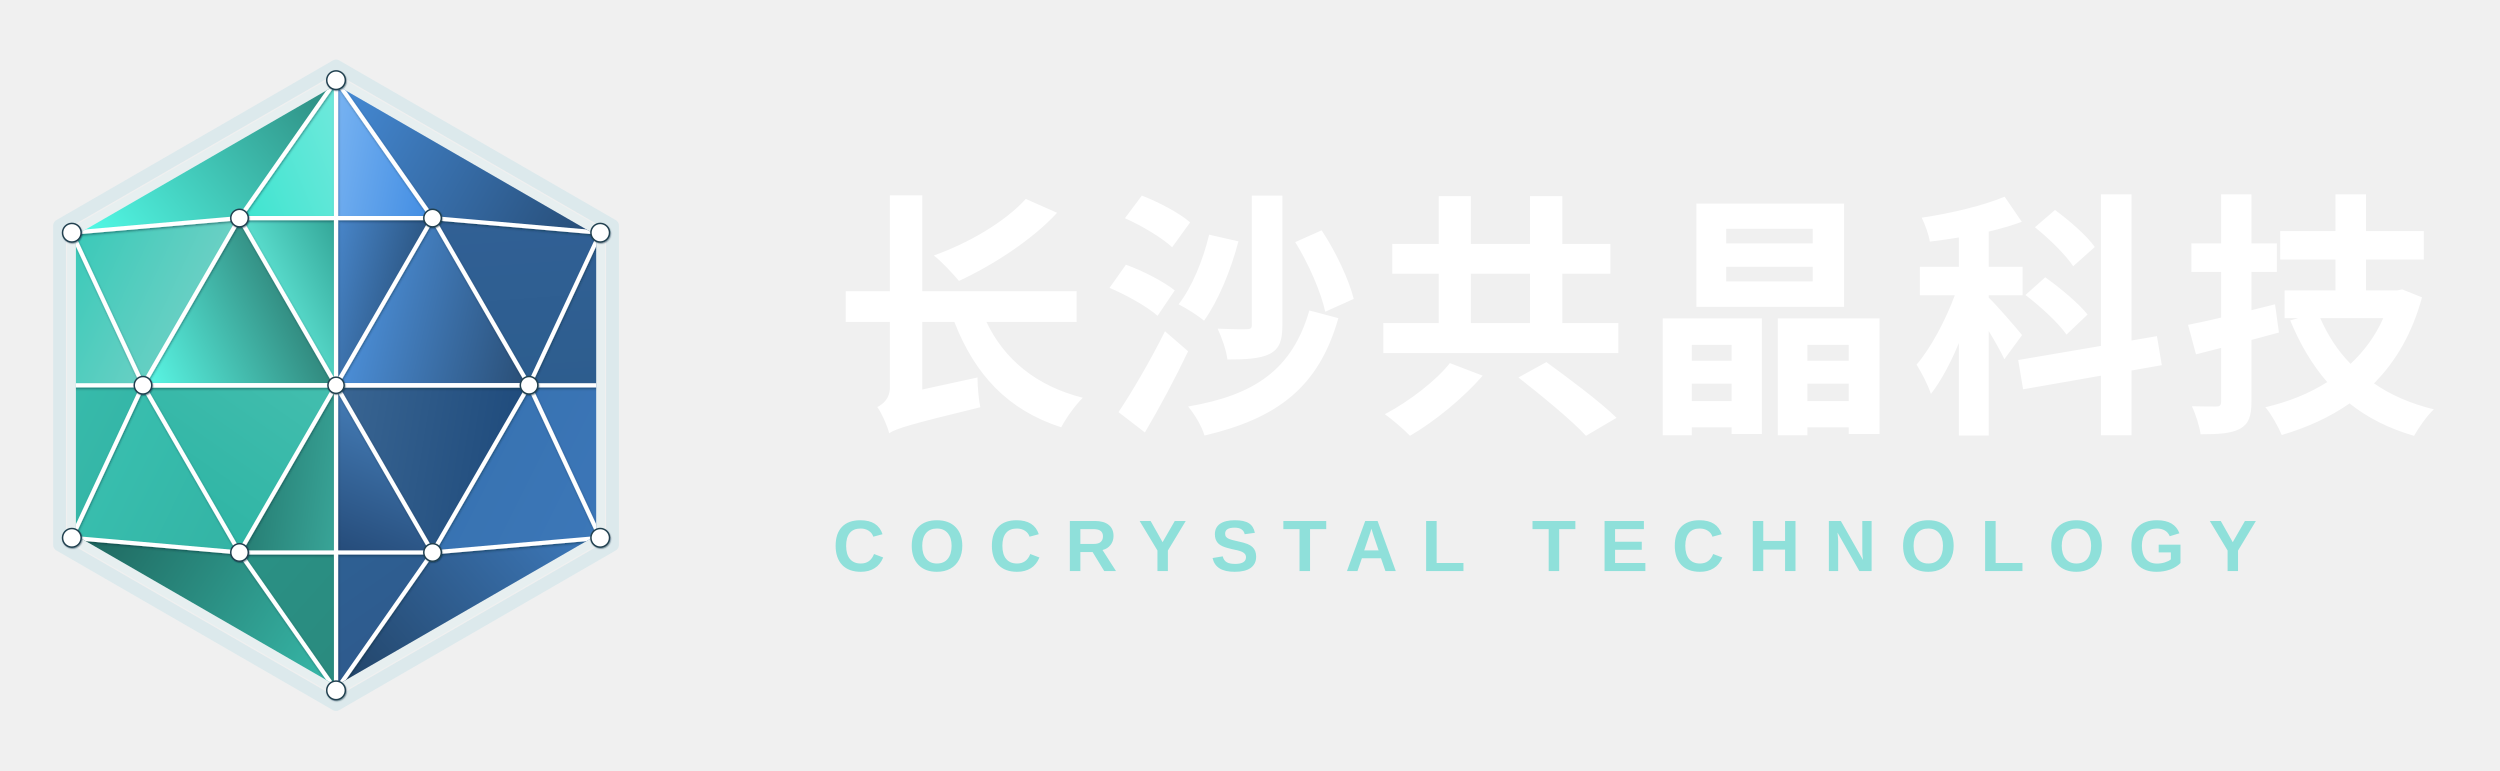
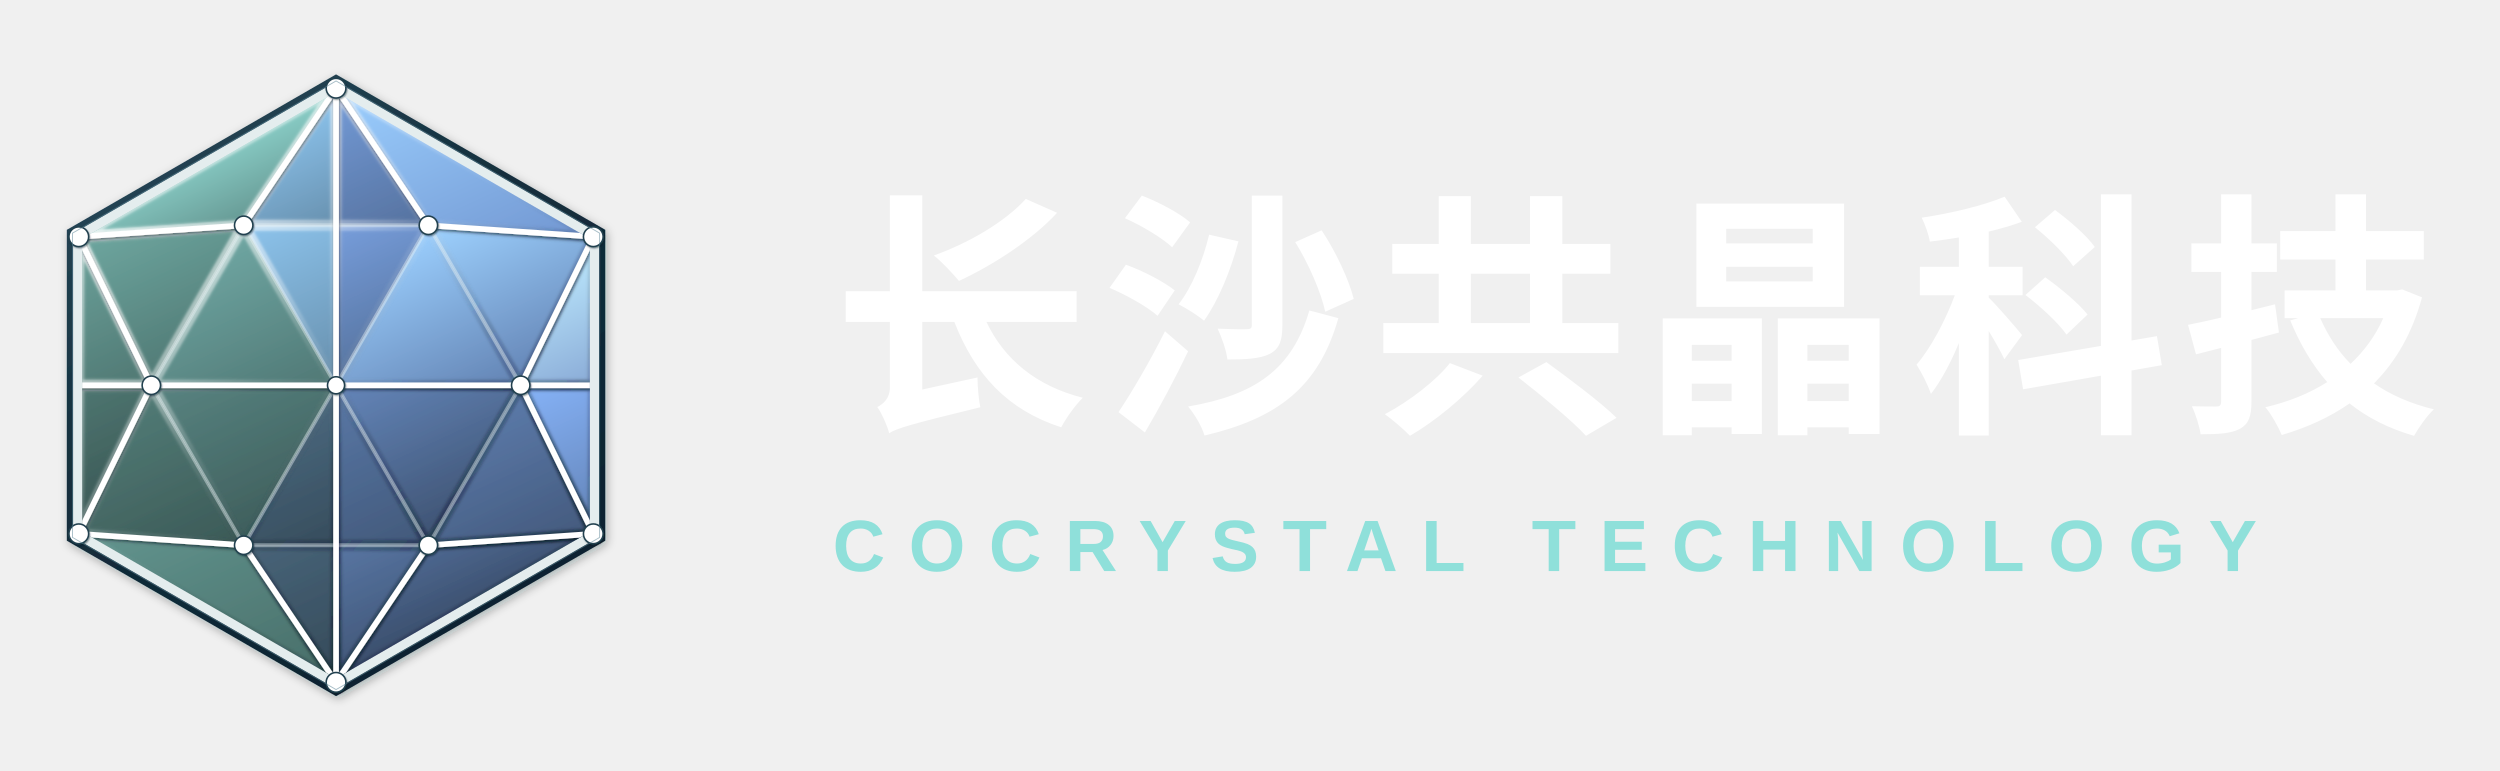
<svg xmlns="http://www.w3.org/2000/svg" viewBox="0 0 584 180" width="584" height="180">
-   <g transform="translate(78.5,90) scale(15.7676)">
+   <g transform="translate(78.5,90) scale(15.3535)">
    <defs>
-       <linearGradient id="f0" gradientUnits="userSpaceOnUse" x1="0.796" y1="0.189" x2="-0.558" y2="-0.133">
-         <stop offset="0" stop-color="#2B5582" />
-         <stop offset="1" stop-color="#4987CB" />
-       </linearGradient>
-       <linearGradient id="f1" gradientUnits="userSpaceOnUse" x1="0.953" y1="-0.448" x2="-0.218" y2="0.102">
-         <stop offset="0" stop-color="#33A597" />
-         <stop offset="1" stop-color="#5ADECE" />
-       </linearGradient>
-       <linearGradient id="f2" gradientUnits="userSpaceOnUse" x1="0" y1="0" x2="-2.343" y2="1.101">
-         <stop offset="0" stop-color="#31887D" />
-         <stop offset="1" stop-color="#5BFAE8" />
-       </linearGradient>
-       <linearGradient id="f3" gradientUnits="userSpaceOnUse" x1="-1.635" y1="2.333" x2="0" y2="0">
-         <stop offset="0" stop-color="#2FB5A5" />
-         <stop offset="1" stop-color="#43BEAE" />
-       </linearGradient>
-       <linearGradient id="f4" gradientUnits="userSpaceOnUse" x1="-0.839" y1="2.149" x2="0" y2="0">
-         <stop offset="0" stop-color="#254B79" />
-         <stop offset="1" stop-color="#457DB7" />
-       </linearGradient>
-       <linearGradient id="f5" gradientUnits="userSpaceOnUse" x1="-1.094" y1="-0.14" x2="0.312" y2="0.04">
-         <stop offset="0" stop-color="#267D73" />
-         <stop offset="1" stop-color="#39A598" />
-       </linearGradient>
-       <linearGradient id="f6" gradientUnits="userSpaceOnUse" x1="2.785" y1="0.456" x2="0" y2="0">
-         <stop offset="0" stop-color="#1F4B7C" />
-         <stop offset="1" stop-color="#3A6693" />
-       </linearGradient>
-       <linearGradient id="f7" gradientUnits="userSpaceOnUse" x1="2.707" y1="0.644" x2="0" y2="0">
-         <stop offset="0" stop-color="#294D74" />
-         <stop offset="1" stop-color="#4C8FD8" />
-       </linearGradient>
-       <linearGradient id="f8" gradientUnits="userSpaceOnUse" x1="0.016" y1="0.213" x2="-0.176" y2="-2.357">
-         <stop offset="0" stop-color="#2C5D8E" />
-         <stop offset="1" stop-color="#316095" />
-       </linearGradient>
-       <linearGradient id="f9" gradientUnits="userSpaceOnUse" x1="0.901" y1="0.179" x2="-0.865" y2="-0.172">
-         <stop offset="0" stop-color="#418CE2" />
-         <stop offset="1" stop-color="#79B4F2" />
-       </linearGradient>
-       <linearGradient id="f10" gradientUnits="userSpaceOnUse" x1="-0.358" y1="0.146" x2="1.583" y2="-0.647">
-         <stop offset="0" stop-color="#3DE4CF" />
-         <stop offset="1" stop-color="#71E9DC" />
-       </linearGradient>
-       <linearGradient id="f11" gradientUnits="userSpaceOnUse" x1="-4.081" y1="-1.904" x2="-2.123" y2="-0.991">
-         <stop offset="0" stop-color="#39C9B8" />
-         <stop offset="1" stop-color="#6AD0C4" />
-       </linearGradient>
-       <linearGradient id="f12" gradientUnits="userSpaceOnUse" x1="-0.16" y1="-0.079" x2="-2.294" y2="-1.14">
-         <stop offset="0" stop-color="#33B3A4" />
-         <stop offset="1" stop-color="#38BEAE" />
-       </linearGradient>
-       <linearGradient id="f13" gradientUnits="userSpaceOnUse" x1="2.127" y1="3.024" x2="1.166" y2="1.657">
-         <stop offset="0" stop-color="#2E5A8D" />
-         <stop offset="1" stop-color="#2E6093" />
-       </linearGradient>
-       <linearGradient id="f14" gradientUnits="userSpaceOnUse" x1="2.247" y1="2.019" x2="0.44" y2="0.395">
-         <stop offset="0" stop-color="#2A8A7E" />
-         <stop offset="1" stop-color="#2A9185" />
-       </linearGradient>
-       <linearGradient id="f15" gradientUnits="userSpaceOnUse" x1="2.135" y1="1.07" x2="4.034" y2="2.022">
-         <stop offset="0" stop-color="#3873B2" />
-         <stop offset="1" stop-color="#3C77B8" />
-       </linearGradient>
-       <linearGradient id="f16" gradientUnits="userSpaceOnUse" x1="1.974" y1="1.13" x2="-1.949" y2="-1.115">
-         <stop offset="0" stop-color="#264B74" />
-         <stop offset="1" stop-color="#468CD8" />
-       </linearGradient>
-       <linearGradient id="f17" gradientUnits="userSpaceOnUse" x1="2.222" y1="-1.849" x2="-1.202" y2="1">
-         <stop offset="0" stop-color="#2D897E" />
-         <stop offset="1" stop-color="#53FEEA" />
-       </linearGradient>
-       <linearGradient id="f18" gradientUnits="userSpaceOnUse" x1="-2.239" y1="-1.112" x2="-3.139" y2="-1.56">
-         <stop offset="0" stop-color="#35B6A7" />
-         <stop offset="1" stop-color="#37BBAB" />
-       </linearGradient>
-       <linearGradient id="f19" gradientUnits="userSpaceOnUse" x1="-4.081" y1="-1.904" x2="-2.349" y2="-1.096">
-         <stop offset="0" stop-color="#39C9B8" />
-         <stop offset="1" stop-color="#69D0C4" />
-       </linearGradient>
-       <linearGradient id="f20" gradientUnits="userSpaceOnUse" x1="-1.695" y1="-1.115" x2="2.075" y2="1.365">
-         <stop offset="0" stop-color="#1E645C" />
-         <stop offset="1" stop-color="#38BBAB" />
-       </linearGradient>
-       <linearGradient id="f21" gradientUnits="userSpaceOnUse" x1="-2.24" y1="1.958" x2="1.099" y2="-0.961">
-         <stop offset="0" stop-color="#214265" />
-         <stop offset="1" stop-color="#3E7ABC" />
-       </linearGradient>
-       <linearGradient id="f22" gradientUnits="userSpaceOnUse" x1="2.286" y1="1.146" x2="4.034" y2="2.022">
-         <stop offset="0" stop-color="#3873B2" />
-         <stop offset="1" stop-color="#3C76B8" />
-       </linearGradient>
-       <linearGradient id="f23" gradientUnits="userSpaceOnUse" x1="0.022" y1="0.291" x2="-0.146" y2="-1.956">
-         <stop offset="0" stop-color="#2D5D8E" />
-         <stop offset="1" stop-color="#316094" />
+       <linearGradient id="f0" gradientUnits="userSpaceOnUse" x1="-0.682" y1="-1.478" x2="0.496" y2="1.074">
+         <stop offset="0" stop-color="#9CD0FF" />
+         <stop offset="1" stop-color="#6282B2" />
+       </linearGradient>
+       <linearGradient id="f1" gradientUnits="userSpaceOnUse" x1="-0.93" y1="-2.015" x2="0" y2="0">
+         <stop offset="0" stop-color="#779EDC" />
+         <stop offset="1" stop-color="#56739F" />
+       </linearGradient>
+       <linearGradient id="f2" gradientUnits="userSpaceOnUse" x1="-1.178" y1="-2.552" x2="0" y2="0">
+         <stop offset="0" stop-color="#8DC4ED" />
+         <stop offset="1" stop-color="#668EAB" />
+       </linearGradient>
+       <linearGradient id="f3" gradientUnits="userSpaceOnUse" x1="-1.178" y1="-2.552" x2="0" y2="0">
+         <stop offset="0" stop-color="#70A8A4" />
+         <stop offset="1" stop-color="#4F7774" />
+       </linearGradient>
+       <linearGradient id="f4" gradientUnits="userSpaceOnUse" x1="-0.496" y1="-1.074" x2="0.682" y2="1.478">
+         <stop offset="0" stop-color="#588481" />
+         <stop offset="1" stop-color="#3E5D5B" />
+       </linearGradient>
+       <linearGradient id="f5" gradientUnits="userSpaceOnUse" x1="0" y1="0" x2="1.178" y2="2.552">
+         <stop offset="0" stop-color="#5A79A8" />
+         <stop offset="1" stop-color="#415879" />
+       </linearGradient>
+       <linearGradient id="f6" gradientUnits="userSpaceOnUse" x1="0" y1="0" x2="0.93" y2="2.015">
+         <stop offset="0" stop-color="#4B697F" />
+         <stop offset="1" stop-color="#364C5C" />
+       </linearGradient>
+       <linearGradient id="f7" gradientUnits="userSpaceOnUse" x1="0" y1="0" x2="1.178" y2="2.552">
+         <stop offset="0" stop-color="#6486BA" />
+         <stop offset="1" stop-color="#3D5170" />
+       </linearGradient>
+       <linearGradient id="f8" gradientUnits="userSpaceOnUse" x1="-0.682" y1="-1.478" x2="0.496" y2="1.074">
+         <stop offset="0" stop-color="#9ED2FF" />
+         <stop offset="1" stop-color="#6383B4" />
+       </linearGradient>
+       <linearGradient id="f9" gradientUnits="userSpaceOnUse" x1="-1.728" y1="-3.743" x2="-0.682" y2="-1.478">
+         <stop offset="0" stop-color="#759DDA" />
+         <stop offset="1" stop-color="#55719E" />
+       </linearGradient>
+       <linearGradient id="f10" gradientUnits="userSpaceOnUse" x1="-1.728" y1="-3.743" x2="-0.93" y2="-2.015">
+         <stop offset="0" stop-color="#8EC6F0" />
+         <stop offset="1" stop-color="#6790AE" />
+       </linearGradient>
+       <linearGradient id="f11" gradientUnits="userSpaceOnUse" x1="-1.554" y1="-3.368" x2="-0.496" y2="-1.074">
+         <stop offset="0" stop-color="#6EA7A0" />
+         <stop offset="1" stop-color="#507974" />
+       </linearGradient>
+       <linearGradient id="f12" gradientUnits="userSpaceOnUse" x1="-0.496" y1="-1.074" x2="0.682" y2="1.478">
+         <stop offset="0" stop-color="#527C77" />
+         <stop offset="1" stop-color="#3B5956" />
+       </linearGradient>
+       <linearGradient id="f13" gradientUnits="userSpaceOnUse" x1="0.93" y1="2.015" x2="1.728" y2="3.743">
+         <stop offset="0" stop-color="#5876A3" />
+         <stop offset="1" stop-color="#405576" />
+       </linearGradient>
+       <linearGradient id="f14" gradientUnits="userSpaceOnUse" x1="0.682" y1="1.478" x2="1.728" y2="3.743">
+         <stop offset="0" stop-color="#486479" />
+         <stop offset="1" stop-color="#344958" />
+       </linearGradient>
+       <linearGradient id="f15" gradientUnits="userSpaceOnUse" x1="0.496" y1="1.074" x2="1.554" y2="3.368">
+         <stop offset="0" stop-color="#5C7BAB" />
+         <stop offset="1" stop-color="#43597C" />
+       </linearGradient>
+       <linearGradient id="f16" gradientUnits="userSpaceOnUse" x1="-1.728" y1="-3.743" x2="-0.173" y2="-0.375">
+         <stop offset="0" stop-color="#9CD0FF" />
+         <stop offset="1" stop-color="#7196D1" />
+       </linearGradient>
+       <linearGradient id="f17" gradientUnits="userSpaceOnUse" x1="-1.728" y1="-3.743" x2="-1.178" y2="-2.552">
+         <stop offset="0" stop-color="#8BD0C9" />
+         <stop offset="1" stop-color="#659792" />
+       </linearGradient>
+       <linearGradient id="f18" gradientUnits="userSpaceOnUse" x1="-0.691" y1="-1.496" x2="0.173" y2="0.375">
+         <stop offset="0" stop-color="#4F7772" />
+         <stop offset="1" stop-color="#395653" />
+       </linearGradient>
+       <linearGradient id="f19" gradientUnits="userSpaceOnUse" x1="-1.554" y1="-3.368" x2="-0.496" y2="-1.074">
+         <stop offset="0" stop-color="#6DA49D" />
+         <stop offset="1" stop-color="#4F7772" />
+       </linearGradient>
+       <linearGradient id="f20" gradientUnits="userSpaceOnUse" x1="0.173" y1="0.375" x2="1.728" y2="3.743">
+         <stop offset="0" stop-color="#62958F" />
+         <stop offset="1" stop-color="#476C67" />
+       </linearGradient>
+       <linearGradient id="f21" gradientUnits="userSpaceOnUse" x1="1.178" y1="2.552" x2="1.728" y2="3.743">
+         <stop offset="0" stop-color="#4E6992" />
+         <stop offset="1" stop-color="#394C69" />
+       </linearGradient>
+       <linearGradient id="f22" gradientUnits="userSpaceOnUse" x1="0.496" y1="1.074" x2="1.554" y2="3.368">
+         <stop offset="0" stop-color="#86B3F8" />
+         <stop offset="1" stop-color="#6181B4" />
+       </linearGradient>
+       <linearGradient id="f23" gradientUnits="userSpaceOnUse" x1="-0.173" y1="-0.375" x2="0.691" y2="1.496">
+         <stop offset="0" stop-color="#BEEBFF" />
+         <stop offset="1" stop-color="#89AAD6" />
      </linearGradient>
      <clipPath id="cf">
-         <polygon points="3.854,-2.225 0,-4.45 -3.854,-2.225 -3.854,2.225 0,4.45 3.854,2.225" />
+         <polygon points="3.862,-2.23 0,-4.46 -3.862,-2.23 -3.862,2.23 0,4.46 3.862,2.23" />
      </clipPath>
-       <filter id="lsh" x="-30%" y="-30%" width="160%" height="160%">
-         <feDropShadow dx="0.010" dy="0.024" stdDeviation="0.020" flood-color="#0B2230" flood-opacity="0.40" />
-       </filter>
-       <filter id="dsh" x="-120%" y="-120%" width="340%" height="340%">
-         <feDropShadow dx="0.010" dy="0.014" stdDeviation="0.014" flood-color="#0E2A38" flood-opacity="0.45" />
+       <radialGradient id="glow" cx="0.36" cy="0.30" r="0.85">
+         <stop offset="0" stop-color="#FFFFFF" stop-opacity="0.16" />
+         <stop offset="0.55" stop-color="#FFFFFF" stop-opacity="0.04" />
+         <stop offset="1" stop-color="#04121C" stop-opacity="0.20" />
+       </radialGradient>
+       <linearGradient id="bev" gradientUnits="userSpaceOnUse" x1="-3.6" y1="-3.6" x2="3.6" y2="3.6">
+         <stop offset="0" stop-color="#FFFFFF" stop-opacity="0.72" />
+         <stop offset="0.42" stop-color="#FFFFFF" stop-opacity="0.06" />
+         <stop offset="0.58" stop-color="#05141F" stop-opacity="0.06" />
+         <stop offset="1" stop-color="#05141F" stop-opacity="0.34" />
+       </linearGradient>
+       <linearGradient id="rim" x1="0" y1="0" x2="0.6" y2="1">
+         <stop offset="0" stop-color="#2C4F60" />
+         <stop offset="0.45" stop-color="#14303E" />
+         <stop offset="1" stop-color="#0C2230" />
+       </linearGradient>
+       <filter id="lsh" x="-30%%" y="-30%%" width="160%%" height="160%%">
+         <feDropShadow dx="0.009" dy="0.030" stdDeviation="0.026" flood-color="#06131C" flood-opacity="0.55" />
+       </filter>
+       <filter id="dsh" x="-140%%" y="-140%%" width="380%%" height="380%%">
+         <feDropShadow dx="0.012" dy="0.018" stdDeviation="0.016" flood-color="#0A1B26" flood-opacity="0.45" />
+       </filter>
+       <filter id="bevblur" x="-40%%" y="-40%%" width="180%%" height="180%%">
+         <feGaussianBlur stdDeviation="0.026" />
+       </filter>
+       <filter id="gsh" x="-30%%" y="-30%%" width="160%%" height="160%%">
+         <feDropShadow dx="0.030" dy="0.045" stdDeviation="0.070" flood-color="#0A1B26" flood-opacity="0.30" />
      </filter>
    </defs>
-     <polygon points="4.096,-2.365 0,-4.73 -4.096,-2.365 -4.096,2.365 0,4.73 4.096,2.365" fill="none" stroke="#DCE9EC" stroke-width="0.19" stroke-linejoin="round" />
-     <polygon points="3.984,-2.3 0,-4.6 -3.984,-2.3 -3.984,2.3 0,4.6 3.984,2.3" fill="#E7EFF0" />
-     <g clip-path="url(#cf)">
-       <polygon points="0,0 1.43,-2.477 0,-2.477" fill="url(#f0)" />
-       <polygon points="0,0 0,-2.477 -1.43,-2.477" fill="url(#f1)" />
-       <polygon points="0,0 -1.43,-2.477 -2.86,0" fill="url(#f2)" />
-       <polygon points="0,0 -2.86,0 -1.43,2.477" fill="url(#f3)" />
-       <polygon points="0,0 0,2.477 1.43,2.477" fill="url(#f4)" />
-       <polygon points="0,0 -1.43,2.477 0,2.477" fill="url(#f5)" />
-       <polygon points="0,0 1.43,2.477 2.86,0" fill="url(#f6)" />
-       <polygon points="0,0 2.86,0 1.43,-2.477" fill="url(#f7)" />
-       <polygon points="3.914,-2.26 1.43,-2.477 2.86,0 2.86,0" fill="url(#f8)" />
-       <polygon points="0,-4.52 0,-4.52 0,-2.477 1.43,-2.477" fill="url(#f9)" />
-       <polygon points="0,-4.52 -1.43,-2.477 0,-2.477" fill="url(#f10)" />
-       <polygon points="-3.914,-2.26 -2.86,0 -1.43,-2.477" fill="url(#f11)" />
-       <polygon points="-3.914,2.26 -1.43,2.477 -2.86,0 -2.86,0" fill="url(#f12)" />
-       <polygon points="0,4.52 1.43,2.477 0,2.477" fill="url(#f13)" />
-       <polygon points="0,4.52 0,4.52 0,2.477 -1.43,2.477" fill="url(#f14)" />
-       <polygon points="3.914,2.26 2.86,0 1.43,2.477" fill="url(#f15)" />
-       <polygon points="3.914,-2.26 0,-4.52 1.43,-2.477" fill="url(#f16)" />
-       <polygon points="0,-4.52 -3.914,-2.26 -1.43,-2.477 0,-4.52" fill="url(#f17)" />
-       <polygon points="-3.914,0 -3.914,2.26 -2.86,0" fill="url(#f18)" />
-       <polygon points="-3.914,-2.26 -3.914,0 -2.86,0 -2.86,0" fill="url(#f19)" />
-       <polygon points="-3.914,2.26 0,4.52 -1.43,2.477" fill="url(#f20)" />
-       <polygon points="0,4.52 3.914,2.26 1.43,2.477 0,4.52" fill="url(#f21)" />
-       <polygon points="3.914,2.26 3.914,0 2.86,0 2.86,0" fill="url(#f22)" />
-       <polygon points="3.914,0 3.914,-2.26 2.86,0" fill="url(#f23)" />
-     </g>
-     <g clip-path="url(#cf)" stroke="#FFFFFF" stroke-width="0.062" stroke-linecap="round" filter="url(#lsh)">
-       <line x1="0" y1="0" x2="1.43" y2="-2.477" />
-       <line x1="1.43" y1="-2.477" x2="-1.43" y2="-2.477" />
-       <line x1="0" y1="0" x2="-1.43" y2="-2.477" />
-       <line x1="-1.43" y1="-2.477" x2="-2.86" y2="0" />
-       <line x1="0" y1="0" x2="-2.86" y2="0" />
-       <line x1="-2.86" y1="0" x2="-1.43" y2="2.477" />
-       <line x1="0" y1="0" x2="-1.43" y2="2.477" />
-       <line x1="-1.43" y1="2.477" x2="1.43" y2="2.477" />
-       <line x1="0" y1="0" x2="1.43" y2="2.477" />
-       <line x1="1.43" y1="2.477" x2="2.86" y2="0" />
-       <line x1="0" y1="0" x2="2.86" y2="0" />
-       <line x1="2.86" y1="0" x2="1.43" y2="-2.477" />
-       <line x1="3.914" y1="-2.26" x2="1.43" y2="-2.477" />
-       <line x1="3.914" y1="-2.26" x2="2.86" y2="0" />
-       <line x1="0" y1="-4.52" x2="-1.43" y2="-2.477" />
-       <line x1="0" y1="-4.52" x2="1.43" y2="-2.477" />
-       <line x1="-3.914" y1="-2.26" x2="-2.86" y2="0" />
-       <line x1="-3.914" y1="-2.26" x2="-1.43" y2="-2.477" />
-       <line x1="-3.914" y1="2.26" x2="-1.43" y2="2.477" />
-       <line x1="-3.914" y1="2.26" x2="-2.86" y2="0" />
-       <line x1="0" y1="4.52" x2="1.43" y2="2.477" />
-       <line x1="0" y1="4.52" x2="-1.43" y2="2.477" />
-       <line x1="3.914" y1="2.26" x2="2.86" y2="0" />
-       <line x1="3.914" y1="2.26" x2="1.43" y2="2.477" />
-       <line x1="0" y1="4.52" x2="0" y2="-4.52" />
-       <line x1="3.914" y1="0" x2="-3.914" y2="0" />
-     </g>
-     <g fill="#FFFFFF" stroke="#20404F" stroke-width="0.022" filter="url(#dsh)">
-       <circle cx="3.914" cy="-2.26" r="0.138" />
-       <circle cx="0" cy="-4.52" r="0.138" />
-       <circle cx="-3.914" cy="-2.26" r="0.138" />
-       <circle cx="-3.914" cy="2.26" r="0.138" />
-       <circle cx="0" cy="4.52" r="0.138" />
-       <circle cx="3.914" cy="2.26" r="0.138" />
-       <circle cx="1.43" cy="-2.477" r="0.130" />
-       <circle cx="-1.43" cy="-2.477" r="0.130" />
-       <circle cx="-2.86" cy="0" r="0.130" />
-       <circle cx="-1.43" cy="2.477" r="0.130" />
-       <circle cx="1.43" cy="2.477" r="0.130" />
-       <circle cx="2.86" cy="0" r="0.130" />
-       <circle cx="0" cy="0" r="0.120" />
+     <g filter="url(#gsh)">
+       <polygon points="4.096,-2.365 0,-4.73 -4.096,-2.365 -4.096,2.365 0,4.73 4.096,2.365" fill="url(#rim)" />
+       <polygon points="4.001,-2.31 0,-4.62 -4.001,-2.31 -4.001,2.31 0,4.62 4.001,2.31" fill="#E4EDEE" />
+       <g clip-path="url(#cf)">
+         <polygon points="0,0 2.81,0 1.405,-2.434" fill="url(#f0)" />
+         <polygon points="0,0 1.405,-2.434 0,-2.434" fill="url(#f1)" />
+         <polygon points="0,0 0,-2.434 -1.405,-2.434" fill="url(#f2)" />
+         <polygon points="0,0 -1.405,-2.434 -2.81,0" fill="url(#f3)" />
+         <polygon points="0,0 -2.81,0 -1.405,2.434" fill="url(#f4)" />
+         <polygon points="0,0 0,2.434 1.405,2.434" fill="url(#f5)" />
+         <polygon points="0,0 -1.405,2.434 0,2.434" fill="url(#f6)" />
+         <polygon points="0,0 1.405,2.434 2.81,0" fill="url(#f7)" />
+         <polygon points="3.914,-2.26 2.81,0 1.405,-2.434" fill="url(#f8)" />
+         <polygon points="0,-4.52 1.405,-2.434 0,-2.434 0,-4.52" fill="url(#f9)" />
+         <polygon points="0,-2.434 -1.405,-2.434 0,-4.52" fill="url(#f10)" />
+         <polygon points="-3.914,-2.26 -1.405,-2.434 -2.81,0" fill="url(#f11)" />
+         <polygon points="-3.914,2.26 -2.81,0 -2.81,0 -1.405,2.434" fill="url(#f12)" />
+         <polygon points="0,2.434 1.405,2.434 0,4.52" fill="url(#f13)" />
+         <polygon points="0,4.52 -1.405,2.434 0,2.434 0,4.52" fill="url(#f14)" />
+         <polygon points="3.914,2.26 1.405,2.434 2.81,0" fill="url(#f15)" />
+         <polygon points="3.914,-2.26 0,-4.52 1.405,-2.434" fill="url(#f16)" />
+         <polygon points="0,-4.52 -3.914,-2.26 -1.405,-2.434 0,-4.52" fill="url(#f17)" />
+         <polygon points="-3.914,0 -3.914,2.26 -2.81,0" fill="url(#f18)" />
+         <polygon points="-3.914,-2.26 -3.914,0 -2.81,0 -2.81,0" fill="url(#f19)" />
+         <polygon points="-3.914,2.26 0,4.52 -1.405,2.434" fill="url(#f20)" />
+         <polygon points="0,4.52 3.914,2.26 1.405,2.434 0,4.52" fill="url(#f21)" />
+         <polygon points="3.914,2.26 3.914,0 2.81,0" fill="url(#f22)" />
+         <polygon points="3.914,0 3.914,-2.26 2.81,0" fill="url(#f23)" />
+         <g fill="none" stroke="url(#bev)" stroke-width="0.17" stroke-linejoin="round" filter="url(#bevblur)">
+           <polygon points="0,0 2.81,0 1.405,-2.434" />
+           <polygon points="0,0 1.405,-2.434 0,-2.434" />
+           <polygon points="0,0 0,-2.434 -1.405,-2.434" />
+           <polygon points="0,0 -1.405,-2.434 -2.81,0" />
+           <polygon points="0,0 -2.81,0 -1.405,2.434" />
+           <polygon points="0,0 0,2.434 1.405,2.434" />
+           <polygon points="0,0 -1.405,2.434 0,2.434" />
+           <polygon points="0,0 1.405,2.434 2.81,0" />
+           <polygon points="3.914,-2.26 2.81,0 1.405,-2.434" />
+           <polygon points="0,-4.52 1.405,-2.434 0,-2.434 0,-4.52" />
+           <polygon points="0,-2.434 -1.405,-2.434 0,-4.52" />
+           <polygon points="-3.914,-2.26 -1.405,-2.434 -2.81,0" />
+           <polygon points="-3.914,2.26 -2.81,0 -2.81,0 -1.405,2.434" />
+           <polygon points="0,2.434 1.405,2.434 0,4.52" />
+           <polygon points="0,4.52 -1.405,2.434 0,2.434 0,4.52" />
+           <polygon points="3.914,2.26 1.405,2.434 2.81,0" />
+           <polygon points="3.914,-2.26 0,-4.52 1.405,-2.434" />
+           <polygon points="0,-4.52 -3.914,-2.26 -1.405,-2.434 0,-4.52" />
+           <polygon points="-3.914,0 -3.914,2.26 -2.81,0" />
+           <polygon points="-3.914,-2.26 -3.914,0 -2.81,0 -2.81,0" />
+           <polygon points="-3.914,2.26 0,4.52 -1.405,2.434" />
+           <polygon points="0,4.52 3.914,2.26 1.405,2.434 0,4.52" />
+           <polygon points="3.914,2.26 3.914,0 2.81,0" />
+           <polygon points="3.914,0 3.914,-2.26 2.81,0" />
+         </g>
+       </g>
+       <g clip-path="url(#cf)" stroke="#EAF4F6" stroke-width="0.06" stroke-linecap="round" opacity="0.42">
+         <line x1="2.81" y1="0" x2="1.405" y2="-2.434" />
+         <line x1="1.405" y1="-2.434" x2="-1.405" y2="-2.434" />
+         <line x1="-1.405" y1="-2.434" x2="-2.81" y2="0" />
+         <line x1="-2.81" y1="0" x2="-1.405" y2="2.434" />
+         <line x1="-1.405" y1="2.434" x2="1.405" y2="2.434" />
+         <line x1="1.405" y1="2.434" x2="2.81" y2="0" />
+         <line x1="0" y1="0" x2="1.405" y2="-2.434" />
+         <line x1="0" y1="0" x2="-1.405" y2="-2.434" />
+         <line x1="0" y1="0" x2="-1.405" y2="2.434" />
+         <line x1="0" y1="0" x2="1.405" y2="2.434" />
+       </g>
+       <g clip-path="url(#cf)" stroke="#FFFFFF" stroke-width="0.086" stroke-linecap="round" filter="url(#lsh)">
+         <line x1="3.914" y1="-2.26" x2="2.81" y2="0" />
+         <line x1="3.914" y1="-2.26" x2="1.405" y2="-2.434" />
+         <line x1="0" y1="-4.52" x2="1.405" y2="-2.434" />
+         <line x1="0" y1="-4.52" x2="-1.405" y2="-2.434" />
+         <line x1="-3.914" y1="-2.26" x2="-1.405" y2="-2.434" />
+         <line x1="-3.914" y1="-2.26" x2="-2.81" y2="0" />
+         <line x1="-3.914" y1="2.26" x2="-2.81" y2="0" />
+         <line x1="-3.914" y1="2.26" x2="-1.405" y2="2.434" />
+         <line x1="0" y1="4.52" x2="-1.405" y2="2.434" />
+         <line x1="0" y1="4.52" x2="1.405" y2="2.434" />
+         <line x1="3.914" y1="2.26" x2="1.405" y2="2.434" />
+         <line x1="3.914" y1="2.26" x2="2.81" y2="0" />
+         <line x1="0" y1="4.52" x2="0" y2="-4.52" />
+         <line x1="3.914" y1="0" x2="-3.914" y2="0" />
+       </g>
+       <g fill="#FFFFFF" stroke="#22414F" stroke-width="0.024" filter="url(#dsh)">
+         <circle cx="3.914" cy="-2.26" r="0.150" />
+         <circle cx="0" cy="-4.52" r="0.150" />
+         <circle cx="-3.914" cy="-2.26" r="0.150" />
+         <circle cx="-3.914" cy="2.26" r="0.150" />
+         <circle cx="0" cy="4.52" r="0.150" />
+         <circle cx="3.914" cy="2.26" r="0.150" />
+         <circle cx="2.81" cy="0" r="0.140" />
+         <circle cx="1.405" cy="-2.434" r="0.140" />
+         <circle cx="-1.405" cy="-2.434" r="0.140" />
+         <circle cx="-2.81" cy="0" r="0.140" />
+         <circle cx="-1.405" cy="2.434" r="0.140" />
+         <circle cx="1.405" cy="2.434" r="0.140" />
+         <circle cx="0" cy="0" r="0.130" />
+       </g>
+       <polygon points="4.01,-2.315 0,-4.63 -4.01,-2.315 -4.01,2.315 0,4.63 4.01,2.315" fill="none" stroke="#5E8798" stroke-width="0.014" opacity="0.55" />
    </g>
  </g>
  <text x="194.5" y="96.4" font-family="'Microsoft YaHei','PingFang SC','Noto Sans SC',sans-serif" font-size="60" font-weight="700" letter-spacing="3" fill="#FFFFFF">长沙共晶科技</text>
  <text x="194.5" y="133.4" font-family="'Helvetica Neue',Arial,sans-serif" font-size="17" font-weight="600" letter-spacing="5.5" fill="#8FE0DA">COCRYSTAL TECHNOLOGY</text>
</svg>
